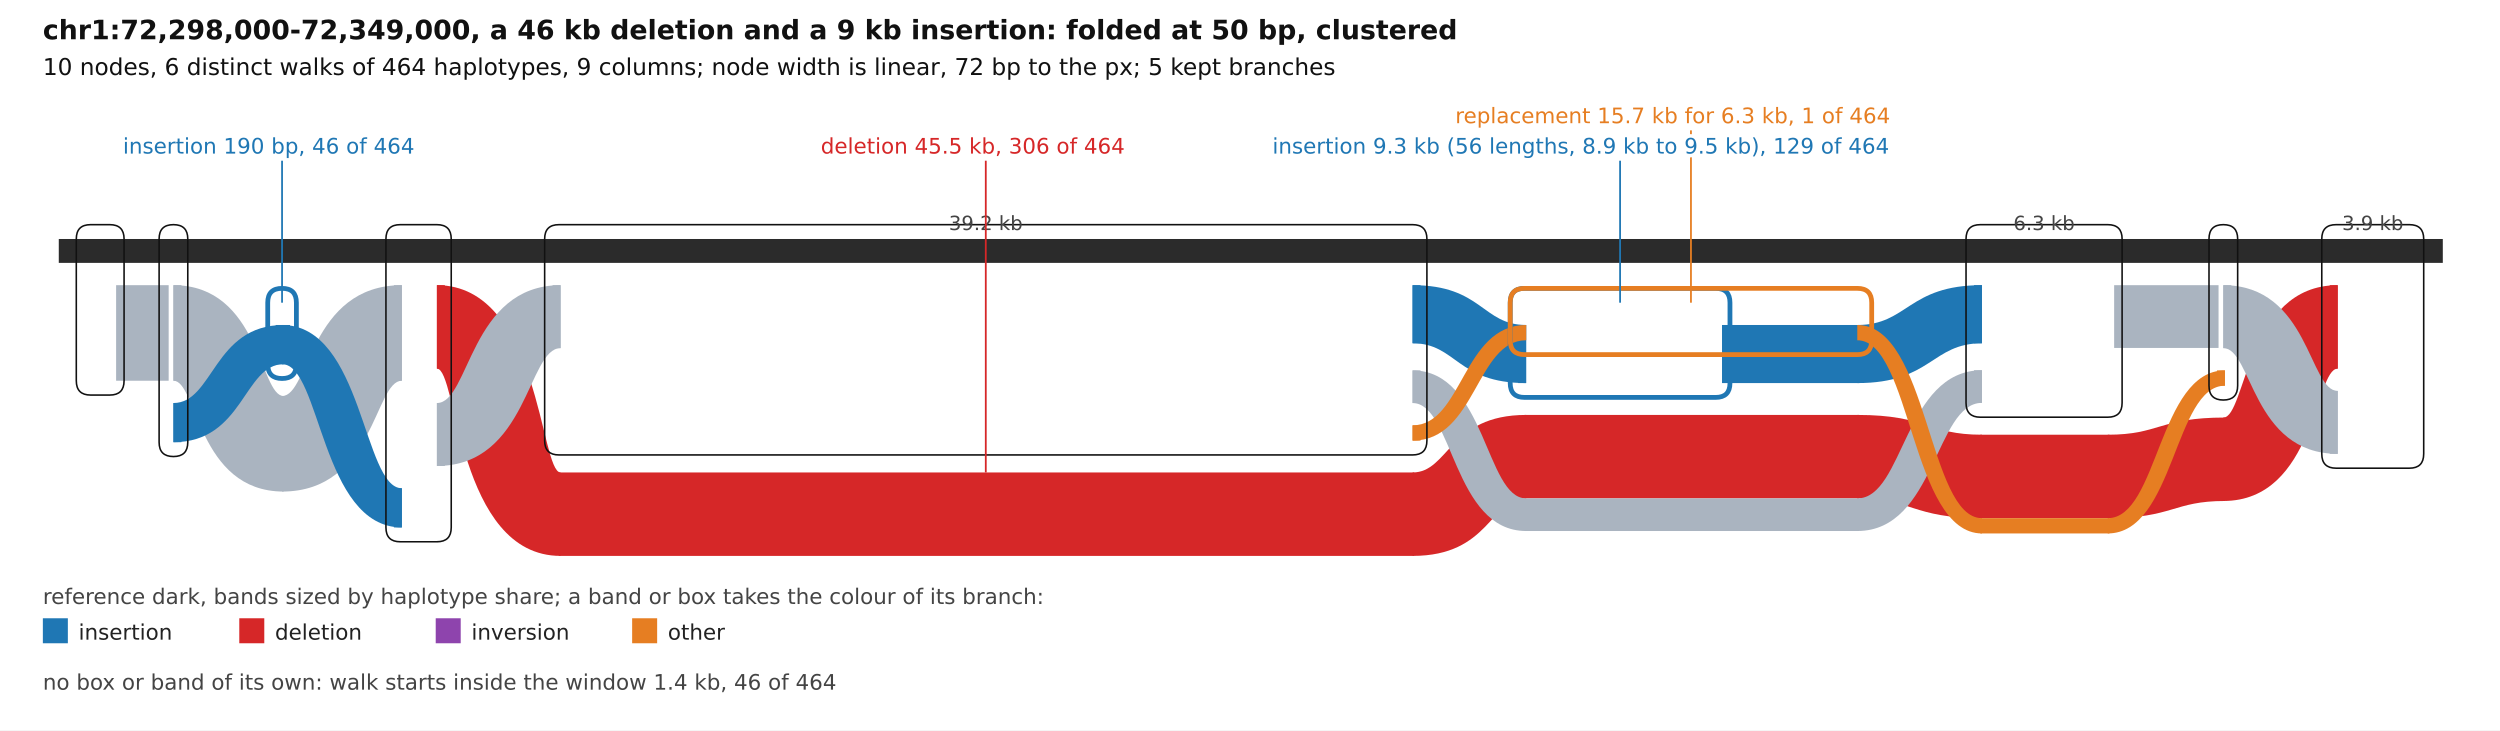
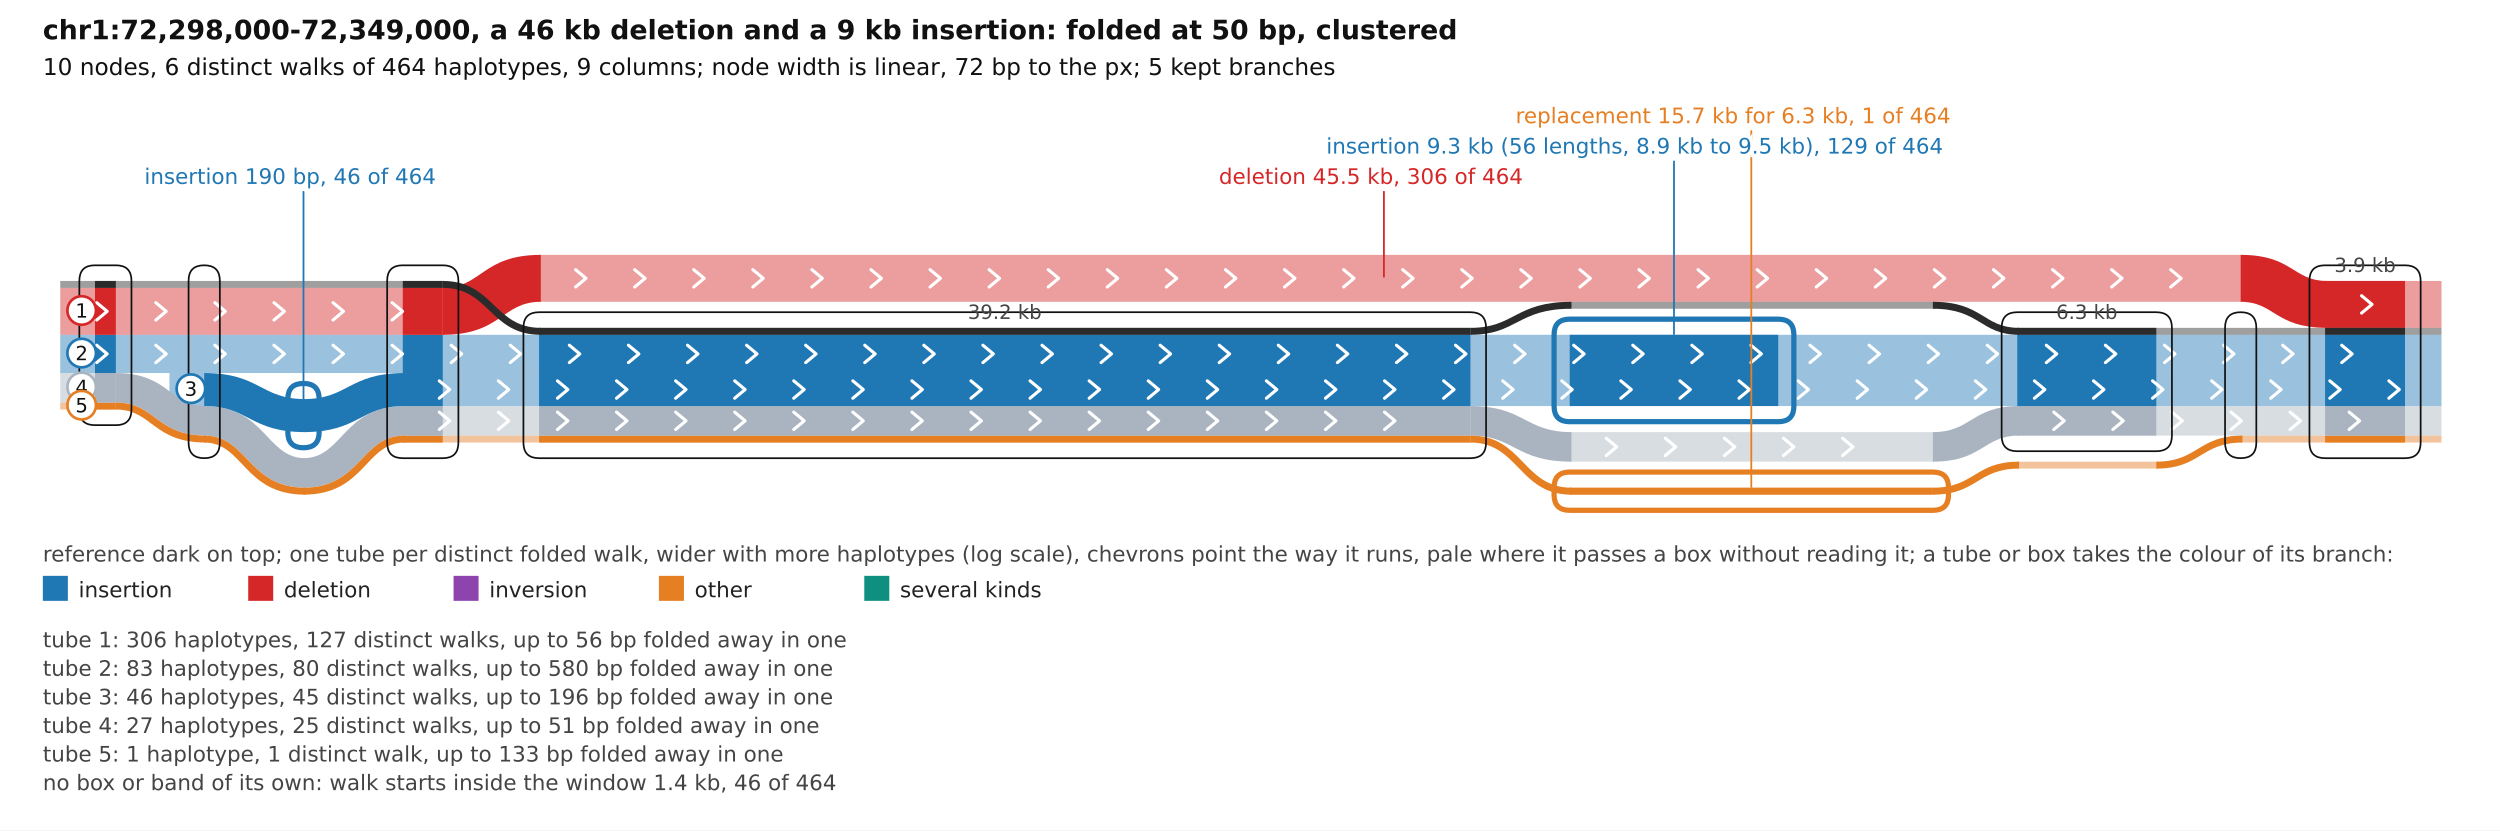
- <svg xmlns="http://www.w3.org/2000/svg" width="1400" height="409" viewBox="0 0 1400 409" font-family="DejaVu Sans, Helvetica, Arial, sans-serif">
+ <svg xmlns="http://www.w3.org/2000/svg" width="1400" height="465" viewBox="0 0 1400 465" font-family="DejaVu Sans, Helvetica, Arial, sans-serif">
  <rect width="100%" height="100%" fill="#fff" />
  <text x="24" y="22" font-size="15" font-weight="600" fill="#111">chr1:72,298,000-72,349,000, a 46 kb deletion and a 9 kb insertion: folded at 50 bp, clustered</text>
  <text x="24" y="42" font-size="13" font-weight="400" fill="#111">10 nodes, 6 distinct walks of 464 haplotypes, 9 columns; node width is linear, 72 bp to the px; 5 kept branches</text>
-   <g transform="translate(32.91811 116) scale(0.8918106)">
-     <rect x="36" y="49" width="33" height="60" fill="#aab4c0" />
-     <rect x="237.434" y="123" width="5" height="39.521" fill="#aab4c0" />
-     <rect x="310.094" y="49" width="5" height="39.521" fill="#aab4c0" />
-     <rect x="72" y="49" width="5" height="60" fill="#aab4c0" />
-     <rect x="210.434" y="49" width="5" height="60" fill="#aab4c0" />
-     <rect x="237.434" y="49" width="5" height="52.401" fill="#d62728" />
-     <rect x="314.094" y="166.602" width="537" height="52.401" fill="#d62728" />
-     <rect x="920.399" y="130.478" width="210" height="52.401" fill="#d62728" />
-     <rect x="1206.633" y="142.903" width="81" height="52.401" fill="#d62728" />
-     <rect x="1426.017" y="49" width="5" height="52.401" fill="#d62728" />
-     <rect x="850.094" y="102.521" width="5" height="20.486" fill="#aab4c0" />
-     <rect x="920.399" y="182.88" width="210" height="20.486" fill="#aab4c0" />
-     <rect x="1202.633" y="102.417" width="5" height="20.486" fill="#aab4c0" />
-     <rect x="850.094" y="49" width="5" height="36.478" fill="#1f77b4" />
-     <rect x="916.399" y="74" width="5" height="36.478" fill="#1f77b4" />
-     <rect x="1044.399" y="74" width="86" height="36.478" fill="#1f77b4" />
-     <rect x="1202.633" y="49" width="5" height="36.478" fill="#1f77b4" />
-     <rect x="1290.633" y="49" width="65.564" height="39.417" fill="#aab4c0" />
-     <rect x="1359.197" y="49" width="5" height="39.521" fill="#aab4c0" />
-     <rect x="1426.017" y="115.401" width="5" height="39.521" fill="#aab4c0" />
-     <rect x="72" y="123" width="5" height="24.603" fill="#1f77b4" />
-     <rect x="136.204" y="74" width="5" height="24.603" fill="#1f77b4" />
-     <rect x="140.204" y="74" width="5" height="24.603" fill="#1f77b4" />
-     <rect x="210.434" y="176.521" width="5" height="24.603" fill="#1f77b4" />
-     <rect x="850.094" y="137.007" width="5" height="9.595" fill="#e67e22" />
-     <rect x="916.399" y="74" width="5" height="9.595" fill="#e67e22" />
-     <rect x="1129.399" y="74" width="5" height="9.595" fill="#e67e22" />
-     <rect x="1206.633" y="195.304" width="81" height="9.595" fill="#e67e22" />
-     <rect x="1355.197" y="102.521" width="5" height="9.595" fill="#e67e22" />
-     <rect x="0" y="20" width="1497.017" height="15" fill="#2b2b2b" />
-     <path d="M 850.094 166.602 C 872.857 166.602 872.857 130.478 921.399 130.478 V 182.88 C 898.637 182.88 898.637 219.003 850.094 219.003 Z" fill="#d62728" />
-     <path d="M 1129.399 130.478 C 1173.425 130.478 1173.425 142.903 1207.633 142.903 V 195.304 C 1163.608 195.304 1163.608 182.88 1129.399 182.88 Z" fill="#d62728" />
-     <path d="M 1286.633 142.903 C 1319.146 142.903 1319.146 132.116 1360.197 132.116 V 184.517 C 1327.684 184.517 1327.684 195.304 1286.633 195.304 Z" fill="#d62728" />
-     <path d="M 140.204 118.603 C 157.383 118.603 157.383 49 215.434 49 V 109 C 198.255 109 198.255 178.603 140.204 178.603 Z" fill="#aab4c0" />
-     <path d="M 1129.399 182.88 C 1158.724 182.88 1158.724 102.417 1207.633 102.417 V 122.903 C 1178.308 122.903 1178.308 203.366 1129.399 203.366 Z" fill="#aab4c0" />
-     <path d="M 1286.633 195.304 C 1318.402 195.304 1318.402 102.521 1360.197 102.521 V 112.116 C 1328.427 112.116 1328.427 204.9 1286.633 204.9 Z" fill="#e67e22" />
-     <path d="M 1359.197 132.116 C 1373.37 132.116 1373.37 49 1431.017 49 V 101.401 C 1416.844 101.401 1416.844 184.517 1359.197 184.517 Z" fill="#d62728" />
-     <path d="M 72 49 C 126.232 49 126.232 118.603 141.204 118.603 V 178.603 C 86.972 178.603 86.972 109 72 109 Z" fill="#aab4c0" />
-     <path d="M 72 123 C 97.124 123 97.124 74 141.204 74 V 98.603 C 116.08 98.603 116.08 147.603 72 147.603 Z" fill="#1f77b4" />
-     <path d="M 237.434 49 C 302.186 49 302.186 166.602 315.094 166.602 V 219.003 C 250.342 219.003 250.342 101.401 237.434 101.401 Z" fill="#d62728" />
-     <path d="M 237.434 123 C 258.089 123 258.089 49 315.094 49 V 88.521 C 294.439 88.521 294.439 162.521 237.434 162.521 Z" fill="#aab4c0" />
-     <path d="M 850.094 102.521 C 895.963 102.521 895.963 182.88 921.399 182.88 V 203.366 C 875.531 203.366 875.531 123.007 850.094 123.007 Z" fill="#aab4c0" />
-     <path d="M 850.094 49 C 893.793 49 893.793 74 921.399 74 V 110.478 C 877.701 110.478 877.701 85.478 850.094 85.478 Z" fill="#1f77b4" />
-     <path d="M 850.094 137.007 C 881.511 137.007 881.511 74 921.399 74 V 83.595 C 889.983 83.595 889.983 146.602 850.094 146.602 Z" fill="#e67e22" />
-     <path d="M 1359.197 49 C 1412.993 49 1412.993 115.401 1431.017 115.401 V 154.922 C 1377.221 154.922 1377.221 88.521 1359.197 88.521 Z" fill="#aab4c0" />
-     <path d="M 1129.399 74 C 1161.114 74 1161.114 49 1207.633 49 V 85.478 C 1175.919 85.478 1175.919 110.478 1129.399 110.478 Z" fill="#1f77b4" />
-     <path d="M 140.204 74 C 191.042 74 191.042 176.521 215.434 176.521 V 201.124 C 164.595 201.124 164.595 98.603 140.204 98.603 Z" fill="#1f77b4" />
-     <path d="M 1129.399 74 C 1173.892 74 1173.892 195.304 1207.633 195.304 V 204.9 C 1163.14 204.9 1163.14 83.595 1129.399 83.595 Z" fill="#e67e22" />
-     <path d="M 11 20 Q 11 11 20 11 L 32 11 Q 41 11 41 20 L 41 109 Q 41 118 32 118 L 20 118 Q 11 118 11 109 L 11 20" fill="none" stroke="#111" stroke-width="1" />
-     <path d="M 63 20 Q 63 11 72 11 Q 81 11 81 20 L 81 147.603 Q 81 156.603 72 156.603 Q 63 156.603 63 147.603 L 63 20" fill="none" stroke="#111" stroke-width="1" />
-     <path d="M 205.434 20 Q 205.434 11 214.434 11 L 237.434 11 Q 246.434 11 246.434 20 L 246.434 201.124 Q 246.434 210.124 237.434 210.124 L 214.434 210.124 Q 205.434 210.124 205.434 201.124 L 205.434 20" fill="none" stroke="#111" stroke-width="1" />
-     <path d="M 305.094 20 Q 305.094 11 314.094 11 L 850.094 11 Q 859.094 11 859.094 20 L 859.094 146.602 Q 859.094 155.602 850.094 155.602 L 314.094 155.602 Q 305.094 155.602 305.094 146.602 L 305.094 20" fill="none" stroke="#111" stroke-width="1" />
-     <path d="M 1197.633 20 Q 1197.633 11 1206.633 11 L 1286.633 11 Q 1295.633 11 1295.633 20 L 1295.633 122.903 Q 1295.633 131.903 1286.633 131.903 L 1206.633 131.903 Q 1197.633 131.903 1197.633 122.903 L 1197.633 20" fill="none" stroke="#111" stroke-width="1" />
-     <path d="M 1350.197 20 Q 1350.197 11 1359.197 11 Q 1368.197 11 1368.197 20 L 1368.197 112.116 Q 1368.197 121.116 1359.197 121.116 Q 1350.197 121.116 1350.197 112.116 L 1350.197 20" fill="none" stroke="#111" stroke-width="1" />
-     <path d="M 1421.017 20 Q 1421.017 11 1430.017 11 L 1476.017 11 Q 1485.017 11 1485.017 20 L 1485.017 154.922 Q 1485.017 163.922 1476.017 163.922 L 1430.017 163.922 Q 1421.017 163.922 1421.017 154.922 L 1421.017 20" fill="none" stroke="#111" stroke-width="1" />
-     <path d="M 911.399 60 Q 911.399 51 920.399 51 L 1040.399 51 Q 1049.399 51 1049.399 60 L 1049.399 110.478 Q 1049.399 119.478 1040.399 119.478 L 920.399 119.478 Q 911.399 119.478 911.399 110.478 L 911.399 60" fill="none" stroke="#1f77b4" stroke-width="3" />
-     <path d="M 131.204 60 Q 131.204 51 140.204 51 Q 149.204 51 149.204 60 L 149.204 98.603 Q 149.204 107.603 140.204 107.603 Q 131.204 107.603 131.204 98.603 L 131.204 60" fill="none" stroke="#1f77b4" stroke-width="3" />
-     <path d="M 911.399 60 Q 911.399 51 920.399 51 L 1129.399 51 Q 1138.399 51 1138.399 60 L 1138.399 83.595 Q 1138.399 92.595 1129.399 92.595 L 920.399 92.595 Q 911.399 92.595 911.399 83.595 L 911.399 60" fill="none" stroke="#e67e22" stroke-width="3" />
+   <g transform="translate(33.73062 137.8653) scale(0.9730619)">
+     <rect x="0" y="90" width="33" height="4" fill="#e67e22" fill-opacity="0.45" />
+     <rect x="20" y="90" width="12" height="4" fill="#e67e22" />
+     <rect x="197.143" y="109" width="615.429" height="4" fill="#e67e22" fill-opacity="0.45" />
+     <rect x="197.143" y="109" width="23" height="4" fill="#e67e22" />
+     <rect x="275.571" y="109" width="536" height="4" fill="#e67e22" />
+     <rect x="868.714" y="139" width="210" height="4" fill="#e67e22" fill-opacity="0.45" />
+     <rect x="868.714" y="139" width="209" height="4" fill="#e67e22" />
+     <rect x="1126.286" y="124" width="81" height="4" fill="#e67e22" fill-opacity="0.45" />
+     <rect x="1254.857" y="109" width="115.571" height="4" fill="#e67e22" fill-opacity="0.45" />
+     <rect x="1303.429" y="109" width="46" height="4" fill="#e67e22" />
+     <rect x="0" y="73" width="33" height="17" fill="#aab4c0" fill-opacity="0.45" />
+     <rect x="20" y="73" width="12" height="17" fill="#aab4c0" />
+     <rect x="197.143" y="92" width="615.429" height="17" fill="#aab4c0" fill-opacity="0.45" />
+     <rect x="197.143" y="92" width="23" height="17" fill="#aab4c0" />
+     <rect x="275.571" y="92" width="536" height="17" fill="#aab4c0" />
+     <rect x="868.714" y="107" width="210" height="17" fill="#aab4c0" fill-opacity="0.45" />
+     <rect x="1126.286" y="92" width="244.143" height="17" fill="#aab4c0" fill-opacity="0.45" />
+     <rect x="1126.286" y="92" width="80" height="17" fill="#aab4c0" />
+     <rect x="1303.429" y="92" width="46" height="17" fill="#aab4c0" />
+     <rect x="62.857" y="73" width="21" height="19" fill="#1f77b4" fill-opacity="0.45" />
+     <rect x="197.143" y="73" width="1173.286" height="19" fill="#1f77b4" fill-opacity="0.45" />
+     <rect x="197.143" y="73" width="23" height="19" fill="#1f77b4" />
+     <rect x="275.571" y="73" width="536" height="19" fill="#1f77b4" />
+     <rect x="868.714" y="73" width="120" height="19" fill="#1f77b4" />
+     <rect x="1126.286" y="73" width="80" height="19" fill="#1f77b4" />
+     <rect x="1303.429" y="73" width="46" height="19" fill="#1f77b4" />
+     <rect x="0" y="51" width="1370.429" height="22" fill="#1f77b4" fill-opacity="0.45" />
+     <rect x="20" y="51" width="12" height="22" fill="#1f77b4" />
+     <rect x="197.143" y="51" width="23" height="22" fill="#1f77b4" />
+     <rect x="275.571" y="51" width="536" height="22" fill="#1f77b4" />
+     <rect x="868.714" y="51" width="120" height="22" fill="#1f77b4" />
+     <rect x="1126.286" y="51" width="80" height="22" fill="#1f77b4" />
+     <rect x="1303.429" y="51" width="46" height="22" fill="#1f77b4" />
+     <rect x="0" y="24" width="221.143" height="27" fill="#d62728" fill-opacity="0.45" />
+     <rect x="20" y="24" width="12" height="27" fill="#d62728" />
+     <rect x="197.143" y="24" width="23" height="27" fill="#d62728" />
+     <rect x="275.571" y="5" width="980.286" height="27" fill="#d62728" fill-opacity="0.45" />
+     <rect x="1303.429" y="20" width="67" height="27" fill="#d62728" fill-opacity="0.45" />
+     <rect x="1303.429" y="20" width="46" height="27" fill="#d62728" />
+     <rect x="0" y="20" width="221.143" height="4" fill="#2b2b2b" fill-opacity="0.45" />
+     <rect x="20" y="20" width="12" height="4" fill="#2b2b2b" />
+     <rect x="197.143" y="20" width="23" height="4" fill="#2b2b2b" />
+     <rect x="275.571" y="47" width="537" height="4" fill="#2b2b2b" fill-opacity="0.45" />
+     <rect x="275.571" y="47" width="536" height="4" fill="#2b2b2b" />
+     <rect x="868.714" y="32" width="210" height="4" fill="#2b2b2b" fill-opacity="0.45" />
+     <rect x="1126.286" y="47" width="244.143" height="4" fill="#2b2b2b" fill-opacity="0.45" />
+     <rect x="1126.286" y="47" width="80" height="4" fill="#2b2b2b" />
+     <rect x="1303.429" y="47" width="46" height="4" fill="#2b2b2b" />
+     <path d="M 140 122 C 162.652 122 162.652 92 198.143 92 V 109 C 173.045 109 173.045 139 140 139 Z" fill="#aab4c0" />
+     <path d="M 140 139 C 173.045 139 173.045 109 198.143 109 V 113 C 175.491 113 175.491 143 140 143 Z" fill="#e67e22" />
+     <path d="M 1077.714 32 C 1106.555 32 1106.555 47 1127.286 47 V 51 C 1105.01 51 1105.01 36 1077.714 36 Z" fill="#2b2b2b" />
+     <path d="M 1077.714 107 C 1099.99 107 1099.99 92 1127.286 92 V 109 C 1106.555 109 1106.555 124 1077.714 124 Z" fill="#aab4c0" />
+     <path d="M 1206.286 124 C 1230.299 124 1230.299 109 1255.857 109 V 113 C 1231.844 113 1231.844 128 1206.286 128 Z" fill="#e67e22" />
+     <path d="M 1254.857 5 C 1284.856 5 1284.856 20 1304.429 20 V 47 C 1274.43 47 1274.43 32 1254.857 32 Z" fill="#d62728" />
+     <path d="M 32 73 C 62.745 73 62.745 92 83.857 92 V 109 C 54.947 109 54.947 90 32 90 Z" fill="#aab4c0" />
+     <path d="M 32 90 C 54.947 90 54.947 109 83.857 109 V 113 C 53.112 113 53.112 94 32 94 Z" fill="#e67e22" />
+     <path d="M 82.857 92 C 118.348 92 118.348 122 141 122 V 139 C 107.955 139 107.955 109 82.857 109 Z" fill="#aab4c0" />
+     <path d="M 82.857 109 C 107.955 109 107.955 139 141 139 V 143 C 105.509 143 105.509 113 82.857 113 Z" fill="#e67e22" />
+     <path d="M 82.857 73 C 115.093 73 115.093 88 141 88 V 107 C 108.764 107 108.764 92 82.857 92 Z" fill="#1f77b4" />
+     <path d="M 220.143 24 C 242.613 24 242.613 5 276.571 5 V 32 C 254.101 32 254.101 51 220.143 51 Z" fill="#d62728" />
+     <path d="M 220.143 20 C 249.508 20 249.508 47 276.571 47 V 51 C 247.206 51 247.206 24 220.143 24 Z" fill="#2b2b2b" />
+     <path d="M 811.571 47 C 837.146 47 837.146 32 869.714 32 V 36 C 838.478 36 838.478 51 811.571 51 Z" fill="#2b2b2b" />
+     <path d="M 811.571 92 C 842.808 92 842.808 107 869.714 107 V 124 C 837.146 124 837.146 109 811.571 109 Z" fill="#aab4c0" />
+     <path d="M 811.571 109 C 841.866 109 841.866 139 869.714 139 V 143 C 839.42 143 839.42 113 811.571 113 Z" fill="#e67e22" />
+     <path d="M 140 88 C 165.907 88 165.907 73 198.143 73 V 92 C 172.236 92 172.236 107 140 107 Z" fill="#1f77b4" />
+     <path d="M 1077.714 139 C 1101.728 139 1101.728 124 1127.286 124 V 128 C 1103.272 128 1103.272 143 1077.714 143 Z" fill="#e67e22" />
+     <path d="M218.143 95.5L224.143 100.5L218.143 105.5" fill="none" stroke="#fff" stroke-width="1.8" stroke-linecap="round" stroke-linejoin="round" />
+     <path d="M252.143 95.5L258.143 100.5L252.143 105.5" fill="none" stroke="#fff" stroke-width="1.8" stroke-linecap="round" stroke-linejoin="round" />
+     <path d="M286.143 95.5L292.143 100.5L286.143 105.5" fill="none" stroke="#fff" stroke-width="1.8" stroke-linecap="round" stroke-linejoin="round" />
+     <path d="M320.143 95.5L326.143 100.5L320.143 105.5" fill="none" stroke="#fff" stroke-width="1.8" stroke-linecap="round" stroke-linejoin="round" />
+     <path d="M354.143 95.5L360.143 100.5L354.143 105.5" fill="none" stroke="#fff" stroke-width="1.8" stroke-linecap="round" stroke-linejoin="round" />
+     <path d="M388.143 95.5L394.143 100.5L388.143 105.5" fill="none" stroke="#fff" stroke-width="1.8" stroke-linecap="round" stroke-linejoin="round" />
+     <path d="M422.143 95.5L428.143 100.5L422.143 105.5" fill="none" stroke="#fff" stroke-width="1.8" stroke-linecap="round" stroke-linejoin="round" />
+     <path d="M456.143 95.5L462.143 100.5L456.143 105.5" fill="none" stroke="#fff" stroke-width="1.8" stroke-linecap="round" stroke-linejoin="round" />
+     <path d="M490.143 95.5L496.143 100.5L490.143 105.5" fill="none" stroke="#fff" stroke-width="1.8" stroke-linecap="round" stroke-linejoin="round" />
+     <path d="M524.143 95.5L530.143 100.5L524.143 105.5" fill="none" stroke="#fff" stroke-width="1.8" stroke-linecap="round" stroke-linejoin="round" />
+     <path d="M558.143 95.5L564.143 100.5L558.143 105.5" fill="none" stroke="#fff" stroke-width="1.8" stroke-linecap="round" stroke-linejoin="round" />
+     <path d="M592.143 95.5L598.143 100.5L592.143 105.5" fill="none" stroke="#fff" stroke-width="1.8" stroke-linecap="round" stroke-linejoin="round" />
+     <path d="M626.143 95.5L632.143 100.5L626.143 105.5" fill="none" stroke="#fff" stroke-width="1.8" stroke-linecap="round" stroke-linejoin="round" />
+     <path d="M660.143 95.5L666.143 100.5L660.143 105.5" fill="none" stroke="#fff" stroke-width="1.8" stroke-linecap="round" stroke-linejoin="round" />
+     <path d="M694.143 95.5L700.143 100.5L694.143 105.5" fill="none" stroke="#fff" stroke-width="1.8" stroke-linecap="round" stroke-linejoin="round" />
+     <path d="M728.143 95.5L734.143 100.5L728.143 105.5" fill="none" stroke="#fff" stroke-width="1.8" stroke-linecap="round" stroke-linejoin="round" />
+     <path d="M762.143 95.5L768.143 100.5L762.143 105.5" fill="none" stroke="#fff" stroke-width="1.8" stroke-linecap="round" stroke-linejoin="round" />
+     <path d="M889.714 110.5L895.714 115.5L889.714 120.5" fill="none" stroke="#fff" stroke-width="1.8" stroke-linecap="round" stroke-linejoin="round" />
+     <path d="M923.714 110.5L929.714 115.5L923.714 120.5" fill="none" stroke="#fff" stroke-width="1.8" stroke-linecap="round" stroke-linejoin="round" />
+     <path d="M957.714 110.5L963.714 115.5L957.714 120.5" fill="none" stroke="#fff" stroke-width="1.8" stroke-linecap="round" stroke-linejoin="round" />
+     <path d="M991.714 110.5L997.714 115.5L991.714 120.5" fill="none" stroke="#fff" stroke-width="1.8" stroke-linecap="round" stroke-linejoin="round" />
+     <path d="M1025.714 110.5L1031.714 115.5L1025.714 120.5" fill="none" stroke="#fff" stroke-width="1.8" stroke-linecap="round" stroke-linejoin="round" />
+     <path d="M1147.286 95.5L1153.286 100.5L1147.286 105.5" fill="none" stroke="#fff" stroke-width="1.8" stroke-linecap="round" stroke-linejoin="round" />
+     <path d="M1181.286 95.5L1187.286 100.5L1181.286 105.5" fill="none" stroke="#fff" stroke-width="1.8" stroke-linecap="round" stroke-linejoin="round" />
+     <path d="M1215.286 95.5L1221.286 100.5L1215.286 105.5" fill="none" stroke="#fff" stroke-width="1.8" stroke-linecap="round" stroke-linejoin="round" />
+     <path d="M1249.286 95.5L1255.286 100.5L1249.286 105.5" fill="none" stroke="#fff" stroke-width="1.8" stroke-linecap="round" stroke-linejoin="round" />
+     <path d="M1283.286 95.5L1289.286 100.5L1283.286 105.5" fill="none" stroke="#fff" stroke-width="1.8" stroke-linecap="round" stroke-linejoin="round" />
+     <path d="M1317.286 95.5L1323.286 100.5L1317.286 105.5" fill="none" stroke="#fff" stroke-width="1.8" stroke-linecap="round" stroke-linejoin="round" />
+     <path d="M218.143 77.5L224.143 82.5L218.143 87.5" fill="none" stroke="#fff" stroke-width="1.8" stroke-linecap="round" stroke-linejoin="round" />
+     <path d="M252.143 77.5L258.143 82.5L252.143 87.5" fill="none" stroke="#fff" stroke-width="1.8" stroke-linecap="round" stroke-linejoin="round" />
+     <path d="M286.143 77.5L292.143 82.5L286.143 87.5" fill="none" stroke="#fff" stroke-width="1.8" stroke-linecap="round" stroke-linejoin="round" />
+     <path d="M320.143 77.5L326.143 82.5L320.143 87.5" fill="none" stroke="#fff" stroke-width="1.8" stroke-linecap="round" stroke-linejoin="round" />
+     <path d="M354.143 77.5L360.143 82.5L354.143 87.5" fill="none" stroke="#fff" stroke-width="1.8" stroke-linecap="round" stroke-linejoin="round" />
+     <path d="M388.143 77.5L394.143 82.5L388.143 87.5" fill="none" stroke="#fff" stroke-width="1.8" stroke-linecap="round" stroke-linejoin="round" />
+     <path d="M422.143 77.5L428.143 82.5L422.143 87.5" fill="none" stroke="#fff" stroke-width="1.8" stroke-linecap="round" stroke-linejoin="round" />
+     <path d="M456.143 77.5L462.143 82.5L456.143 87.5" fill="none" stroke="#fff" stroke-width="1.8" stroke-linecap="round" stroke-linejoin="round" />
+     <path d="M490.143 77.5L496.143 82.5L490.143 87.5" fill="none" stroke="#fff" stroke-width="1.8" stroke-linecap="round" stroke-linejoin="round" />
+     <path d="M524.143 77.5L530.143 82.5L524.143 87.5" fill="none" stroke="#fff" stroke-width="1.8" stroke-linecap="round" stroke-linejoin="round" />
+     <path d="M558.143 77.5L564.143 82.5L558.143 87.5" fill="none" stroke="#fff" stroke-width="1.8" stroke-linecap="round" stroke-linejoin="round" />
+     <path d="M592.143 77.5L598.143 82.5L592.143 87.5" fill="none" stroke="#fff" stroke-width="1.8" stroke-linecap="round" stroke-linejoin="round" />
+     <path d="M626.143 77.5L632.143 82.5L626.143 87.5" fill="none" stroke="#fff" stroke-width="1.8" stroke-linecap="round" stroke-linejoin="round" />
+     <path d="M660.143 77.5L666.143 82.5L660.143 87.5" fill="none" stroke="#fff" stroke-width="1.8" stroke-linecap="round" stroke-linejoin="round" />
+     <path d="M694.143 77.5L700.143 82.5L694.143 87.5" fill="none" stroke="#fff" stroke-width="1.8" stroke-linecap="round" stroke-linejoin="round" />
+     <path d="M728.143 77.5L734.143 82.5L728.143 87.5" fill="none" stroke="#fff" stroke-width="1.8" stroke-linecap="round" stroke-linejoin="round" />
+     <path d="M762.143 77.5L768.143 82.5L762.143 87.5" fill="none" stroke="#fff" stroke-width="1.8" stroke-linecap="round" stroke-linejoin="round" />
+     <path d="M796.143 77.5L802.143 82.5L796.143 87.5" fill="none" stroke="#fff" stroke-width="1.8" stroke-linecap="round" stroke-linejoin="round" />
+     <path d="M830.143 77.5L836.143 82.5L830.143 87.5" fill="none" stroke="#fff" stroke-width="1.8" stroke-linecap="round" stroke-linejoin="round" />
+     <path d="M864.143 77.5L870.143 82.5L864.143 87.5" fill="none" stroke="#fff" stroke-width="1.8" stroke-linecap="round" stroke-linejoin="round" />
+     <path d="M898.143 77.5L904.143 82.5L898.143 87.5" fill="none" stroke="#fff" stroke-width="1.8" stroke-linecap="round" stroke-linejoin="round" />
+     <path d="M932.143 77.5L938.143 82.5L932.143 87.5" fill="none" stroke="#fff" stroke-width="1.8" stroke-linecap="round" stroke-linejoin="round" />
+     <path d="M966.143 77.5L972.143 82.5L966.143 87.5" fill="none" stroke="#fff" stroke-width="1.8" stroke-linecap="round" stroke-linejoin="round" />
+     <path d="M1000.143 77.5L1006.143 82.5L1000.143 87.5" fill="none" stroke="#fff" stroke-width="1.8" stroke-linecap="round" stroke-linejoin="round" />
+     <path d="M1034.143 77.5L1040.143 82.5L1034.143 87.5" fill="none" stroke="#fff" stroke-width="1.8" stroke-linecap="round" stroke-linejoin="round" />
+     <path d="M1068.143 77.5L1074.143 82.5L1068.143 87.5" fill="none" stroke="#fff" stroke-width="1.8" stroke-linecap="round" stroke-linejoin="round" />
+     <path d="M1102.143 77.5L1108.143 82.5L1102.143 87.5" fill="none" stroke="#fff" stroke-width="1.8" stroke-linecap="round" stroke-linejoin="round" />
+     <path d="M1136.143 77.5L1142.143 82.5L1136.143 87.5" fill="none" stroke="#fff" stroke-width="1.8" stroke-linecap="round" stroke-linejoin="round" />
+     <path d="M1170.143 77.5L1176.143 82.5L1170.143 87.5" fill="none" stroke="#fff" stroke-width="1.8" stroke-linecap="round" stroke-linejoin="round" />
+     <path d="M1204.143 77.5L1210.143 82.5L1204.143 87.5" fill="none" stroke="#fff" stroke-width="1.8" stroke-linecap="round" stroke-linejoin="round" />
+     <path d="M1238.143 77.5L1244.143 82.5L1238.143 87.5" fill="none" stroke="#fff" stroke-width="1.8" stroke-linecap="round" stroke-linejoin="round" />
+     <path d="M1272.143 77.5L1278.143 82.5L1272.143 87.5" fill="none" stroke="#fff" stroke-width="1.8" stroke-linecap="round" stroke-linejoin="round" />
+     <path d="M1306.143 77.5L1312.143 82.5L1306.143 87.5" fill="none" stroke="#fff" stroke-width="1.8" stroke-linecap="round" stroke-linejoin="round" />
+     <path d="M1340.143 77.5L1346.143 82.5L1340.143 87.5" fill="none" stroke="#fff" stroke-width="1.8" stroke-linecap="round" stroke-linejoin="round" />
+     <path d="M21 57L27 62L21 67" fill="none" stroke="#fff" stroke-width="1.8" stroke-linecap="round" stroke-linejoin="round" />
+     <path d="M55 57L61 62L55 67" fill="none" stroke="#fff" stroke-width="1.8" stroke-linecap="round" stroke-linejoin="round" />
+     <path d="M89 57L95 62L89 67" fill="none" stroke="#fff" stroke-width="1.8" stroke-linecap="round" stroke-linejoin="round" />
+     <path d="M123 57L129 62L123 67" fill="none" stroke="#fff" stroke-width="1.8" stroke-linecap="round" stroke-linejoin="round" />
+     <path d="M157 57L163 62L157 67" fill="none" stroke="#fff" stroke-width="1.8" stroke-linecap="round" stroke-linejoin="round" />
+     <path d="M191 57L197 62L191 67" fill="none" stroke="#fff" stroke-width="1.8" stroke-linecap="round" stroke-linejoin="round" />
+     <path d="M225 57L231 62L225 67" fill="none" stroke="#fff" stroke-width="1.8" stroke-linecap="round" stroke-linejoin="round" />
+     <path d="M259 57L265 62L259 67" fill="none" stroke="#fff" stroke-width="1.8" stroke-linecap="round" stroke-linejoin="round" />
+     <path d="M293 57L299 62L293 67" fill="none" stroke="#fff" stroke-width="1.8" stroke-linecap="round" stroke-linejoin="round" />
+     <path d="M327 57L333 62L327 67" fill="none" stroke="#fff" stroke-width="1.8" stroke-linecap="round" stroke-linejoin="round" />
+     <path d="M361 57L367 62L361 67" fill="none" stroke="#fff" stroke-width="1.8" stroke-linecap="round" stroke-linejoin="round" />
+     <path d="M395 57L401 62L395 67" fill="none" stroke="#fff" stroke-width="1.8" stroke-linecap="round" stroke-linejoin="round" />
+     <path d="M429 57L435 62L429 67" fill="none" stroke="#fff" stroke-width="1.8" stroke-linecap="round" stroke-linejoin="round" />
+     <path d="M463 57L469 62L463 67" fill="none" stroke="#fff" stroke-width="1.8" stroke-linecap="round" stroke-linejoin="round" />
+     <path d="M497 57L503 62L497 67" fill="none" stroke="#fff" stroke-width="1.8" stroke-linecap="round" stroke-linejoin="round" />
+     <path d="M531 57L537 62L531 67" fill="none" stroke="#fff" stroke-width="1.8" stroke-linecap="round" stroke-linejoin="round" />
+     <path d="M565 57L571 62L565 67" fill="none" stroke="#fff" stroke-width="1.8" stroke-linecap="round" stroke-linejoin="round" />
+     <path d="M599 57L605 62L599 67" fill="none" stroke="#fff" stroke-width="1.8" stroke-linecap="round" stroke-linejoin="round" />
+     <path d="M633 57L639 62L633 67" fill="none" stroke="#fff" stroke-width="1.8" stroke-linecap="round" stroke-linejoin="round" />
+     <path d="M667 57L673 62L667 67" fill="none" stroke="#fff" stroke-width="1.8" stroke-linecap="round" stroke-linejoin="round" />
+     <path d="M701 57L707 62L701 67" fill="none" stroke="#fff" stroke-width="1.8" stroke-linecap="round" stroke-linejoin="round" />
+     <path d="M735 57L741 62L735 67" fill="none" stroke="#fff" stroke-width="1.8" stroke-linecap="round" stroke-linejoin="round" />
+     <path d="M769 57L775 62L769 67" fill="none" stroke="#fff" stroke-width="1.8" stroke-linecap="round" stroke-linejoin="round" />
+     <path d="M803 57L809 62L803 67" fill="none" stroke="#fff" stroke-width="1.8" stroke-linecap="round" stroke-linejoin="round" />
+     <path d="M837 57L843 62L837 67" fill="none" stroke="#fff" stroke-width="1.8" stroke-linecap="round" stroke-linejoin="round" />
+     <path d="M871 57L877 62L871 67" fill="none" stroke="#fff" stroke-width="1.8" stroke-linecap="round" stroke-linejoin="round" />
+     <path d="M905 57L911 62L905 67" fill="none" stroke="#fff" stroke-width="1.8" stroke-linecap="round" stroke-linejoin="round" />
+     <path d="M939 57L945 62L939 67" fill="none" stroke="#fff" stroke-width="1.8" stroke-linecap="round" stroke-linejoin="round" />
+     <path d="M973 57L979 62L973 67" fill="none" stroke="#fff" stroke-width="1.8" stroke-linecap="round" stroke-linejoin="round" />
+     <path d="M1007 57L1013 62L1007 67" fill="none" stroke="#fff" stroke-width="1.8" stroke-linecap="round" stroke-linejoin="round" />
+     <path d="M1041 57L1047 62L1041 67" fill="none" stroke="#fff" stroke-width="1.8" stroke-linecap="round" stroke-linejoin="round" />
+     <path d="M1075 57L1081 62L1075 67" fill="none" stroke="#fff" stroke-width="1.8" stroke-linecap="round" stroke-linejoin="round" />
+     <path d="M1109 57L1115 62L1109 67" fill="none" stroke="#fff" stroke-width="1.8" stroke-linecap="round" stroke-linejoin="round" />
+     <path d="M1143 57L1149 62L1143 67" fill="none" stroke="#fff" stroke-width="1.8" stroke-linecap="round" stroke-linejoin="round" />
+     <path d="M1177 57L1183 62L1177 67" fill="none" stroke="#fff" stroke-width="1.8" stroke-linecap="round" stroke-linejoin="round" />
+     <path d="M1211 57L1217 62L1211 67" fill="none" stroke="#fff" stroke-width="1.8" stroke-linecap="round" stroke-linejoin="round" />
+     <path d="M1245 57L1251 62L1245 67" fill="none" stroke="#fff" stroke-width="1.8" stroke-linecap="round" stroke-linejoin="round" />
+     <path d="M1279 57L1285 62L1279 67" fill="none" stroke="#fff" stroke-width="1.8" stroke-linecap="round" stroke-linejoin="round" />
+     <path d="M1313 57L1319 62L1313 67" fill="none" stroke="#fff" stroke-width="1.8" stroke-linecap="round" stroke-linejoin="round" />
+     <path d="M21 32.5L27 37.5L21 42.5" fill="none" stroke="#fff" stroke-width="1.8" stroke-linecap="round" stroke-linejoin="round" />
+     <path d="M55 32.5L61 37.5L55 42.5" fill="none" stroke="#fff" stroke-width="1.8" stroke-linecap="round" stroke-linejoin="round" />
+     <path d="M89 32.5L95 37.5L89 42.5" fill="none" stroke="#fff" stroke-width="1.8" stroke-linecap="round" stroke-linejoin="round" />
+     <path d="M123 32.5L129 37.5L123 42.5" fill="none" stroke="#fff" stroke-width="1.8" stroke-linecap="round" stroke-linejoin="round" />
+     <path d="M157 32.5L163 37.5L157 42.5" fill="none" stroke="#fff" stroke-width="1.8" stroke-linecap="round" stroke-linejoin="round" />
+     <path d="M191 32.5L197 37.5L191 42.5" fill="none" stroke="#fff" stroke-width="1.8" stroke-linecap="round" stroke-linejoin="round" />
+     <path d="M296.571 13.5L302.571 18.5L296.571 23.5" fill="none" stroke="#fff" stroke-width="1.8" stroke-linecap="round" stroke-linejoin="round" />
+     <path d="M330.571 13.5L336.571 18.5L330.571 23.5" fill="none" stroke="#fff" stroke-width="1.8" stroke-linecap="round" stroke-linejoin="round" />
+     <path d="M364.571 13.5L370.571 18.5L364.571 23.5" fill="none" stroke="#fff" stroke-width="1.8" stroke-linecap="round" stroke-linejoin="round" />
+     <path d="M398.571 13.5L404.571 18.5L398.571 23.5" fill="none" stroke="#fff" stroke-width="1.8" stroke-linecap="round" stroke-linejoin="round" />
+     <path d="M432.571 13.5L438.571 18.5L432.571 23.5" fill="none" stroke="#fff" stroke-width="1.8" stroke-linecap="round" stroke-linejoin="round" />
+     <path d="M466.571 13.5L472.571 18.5L466.571 23.5" fill="none" stroke="#fff" stroke-width="1.8" stroke-linecap="round" stroke-linejoin="round" />
+     <path d="M500.571 13.5L506.571 18.5L500.571 23.5" fill="none" stroke="#fff" stroke-width="1.8" stroke-linecap="round" stroke-linejoin="round" />
+     <path d="M534.571 13.5L540.571 18.5L534.571 23.5" fill="none" stroke="#fff" stroke-width="1.8" stroke-linecap="round" stroke-linejoin="round" />
+     <path d="M568.571 13.5L574.571 18.5L568.571 23.5" fill="none" stroke="#fff" stroke-width="1.8" stroke-linecap="round" stroke-linejoin="round" />
+     <path d="M602.571 13.5L608.571 18.5L602.571 23.5" fill="none" stroke="#fff" stroke-width="1.8" stroke-linecap="round" stroke-linejoin="round" />
+     <path d="M636.571 13.5L642.571 18.5L636.571 23.5" fill="none" stroke="#fff" stroke-width="1.8" stroke-linecap="round" stroke-linejoin="round" />
+     <path d="M670.571 13.5L676.571 18.5L670.571 23.5" fill="none" stroke="#fff" stroke-width="1.8" stroke-linecap="round" stroke-linejoin="round" />
+     <path d="M704.571 13.5L710.571 18.5L704.571 23.5" fill="none" stroke="#fff" stroke-width="1.8" stroke-linecap="round" stroke-linejoin="round" />
+     <path d="M738.571 13.5L744.571 18.5L738.571 23.5" fill="none" stroke="#fff" stroke-width="1.8" stroke-linecap="round" stroke-linejoin="round" />
+     <path d="M772.571 13.5L778.571 18.5L772.571 23.5" fill="none" stroke="#fff" stroke-width="1.8" stroke-linecap="round" stroke-linejoin="round" />
+     <path d="M806.571 13.5L812.571 18.5L806.571 23.5" fill="none" stroke="#fff" stroke-width="1.8" stroke-linecap="round" stroke-linejoin="round" />
+     <path d="M840.571 13.5L846.571 18.5L840.571 23.5" fill="none" stroke="#fff" stroke-width="1.8" stroke-linecap="round" stroke-linejoin="round" />
+     <path d="M874.571 13.5L880.571 18.5L874.571 23.5" fill="none" stroke="#fff" stroke-width="1.8" stroke-linecap="round" stroke-linejoin="round" />
+     <path d="M908.571 13.5L914.571 18.5L908.571 23.5" fill="none" stroke="#fff" stroke-width="1.8" stroke-linecap="round" stroke-linejoin="round" />
+     <path d="M942.571 13.5L948.571 18.5L942.571 23.5" fill="none" stroke="#fff" stroke-width="1.8" stroke-linecap="round" stroke-linejoin="round" />
+     <path d="M976.571 13.5L982.571 18.5L976.571 23.5" fill="none" stroke="#fff" stroke-width="1.8" stroke-linecap="round" stroke-linejoin="round" />
+     <path d="M1010.571 13.5L1016.571 18.5L1010.571 23.5" fill="none" stroke="#fff" stroke-width="1.8" stroke-linecap="round" stroke-linejoin="round" />
+     <path d="M1044.571 13.5L1050.571 18.5L1044.571 23.5" fill="none" stroke="#fff" stroke-width="1.8" stroke-linecap="round" stroke-linejoin="round" />
+     <path d="M1078.571 13.5L1084.571 18.5L1078.571 23.5" fill="none" stroke="#fff" stroke-width="1.8" stroke-linecap="round" stroke-linejoin="round" />
+     <path d="M1112.571 13.5L1118.571 18.5L1112.571 23.5" fill="none" stroke="#fff" stroke-width="1.8" stroke-linecap="round" stroke-linejoin="round" />
+     <path d="M1146.571 13.5L1152.571 18.5L1146.571 23.5" fill="none" stroke="#fff" stroke-width="1.8" stroke-linecap="round" stroke-linejoin="round" />
+     <path d="M1180.571 13.5L1186.571 18.5L1180.571 23.5" fill="none" stroke="#fff" stroke-width="1.8" stroke-linecap="round" stroke-linejoin="round" />
+     <path d="M1214.571 13.5L1220.571 18.5L1214.571 23.5" fill="none" stroke="#fff" stroke-width="1.8" stroke-linecap="round" stroke-linejoin="round" />
+     <path d="M1324.429 28.5L1330.429 33.5L1324.429 38.5" fill="none" stroke="#fff" stroke-width="1.8" stroke-linecap="round" stroke-linejoin="round" />
+     <path d="M 11 20 Q 11 11 20 11 L 32 11 Q 41 11 41 20 L 41 94 Q 41 103 32 103 L 20 103 Q 11 103 11 94 L 11 20" fill="none" stroke="#111" stroke-width="1" />
+     <path d="M 73.857 20 Q 73.857 11 82.857 11 Q 91.857 11 91.857 20 L 91.857 113 Q 91.857 122 82.857 122 Q 73.857 122 73.857 113 L 73.857 20" fill="none" stroke="#111" stroke-width="1" />
+     <path d="M 188.143 20 Q 188.143 11 197.143 11 L 220.143 11 Q 229.143 11 229.143 20 L 229.143 113 Q 229.143 122 220.143 122 L 197.143 122 Q 188.143 122 188.143 113 L 188.143 20" fill="none" stroke="#111" stroke-width="1" />
+     <path d="M 266.571 47 Q 266.571 38 275.571 38 L 811.571 38 Q 820.571 38 820.571 47 L 820.571 113 Q 820.571 122 811.571 122 L 275.571 122 Q 266.571 122 266.571 113 L 266.571 47" fill="none" stroke="#111" stroke-width="1" />
+     <path d="M 1117.286 47 Q 1117.286 38 1126.286 38 L 1206.286 38 Q 1215.286 38 1215.286 47 L 1215.286 109 Q 1215.286 118 1206.286 118 L 1126.286 118 Q 1117.286 118 1117.286 109 L 1117.286 47" fill="none" stroke="#111" stroke-width="1" />
+     <path d="M 1245.857 47 Q 1245.857 38 1254.857 38 Q 1263.857 38 1263.857 47 L 1263.857 113 Q 1263.857 122 1254.857 122 Q 1245.857 122 1245.857 113 L 1245.857 47" fill="none" stroke="#111" stroke-width="1" />
+     <path d="M 1294.429 20 Q 1294.429 11 1303.429 11 L 1349.429 11 Q 1358.429 11 1358.429 20 L 1358.429 113 Q 1358.429 122 1349.429 122 L 1303.429 122 Q 1294.429 122 1294.429 113 L 1294.429 20" fill="none" stroke="#111" stroke-width="1" />
+     <path d="M 859.714 51 Q 859.714 42 868.714 42 L 988.714 42 Q 997.714 42 997.714 51 L 997.714 92 Q 997.714 101 988.714 101 L 868.714 101 Q 859.714 101 859.714 92 L 859.714 51" fill="none" stroke="#1f77b4" stroke-width="3" />
+     <path d="M 131 88 Q 131 79 140 79 Q 149 79 149 88 L 149 107 Q 149 116 140 116 Q 131 116 131 107 L 131 88" fill="none" stroke="#1f77b4" stroke-width="3" />
+     <path d="M 859.714 139 Q 859.714 130 868.714 130 L 1077.714 130 Q 1086.714 130 1086.714 139 L 1086.714 143 Q 1086.714 152 1077.714 152 L 868.714 152 Q 859.714 152 859.714 143 L 859.714 139" fill="none" stroke="#e67e22" stroke-width="3" />
  </g>
-   <text x="552.036" y="128.836" font-size="11" text-anchor="middle" fill="#444">39.2 kb</text>
-   <text x="1144.679" y="128.836" font-size="11" text-anchor="middle" fill="#444">6.3 kb</text>
-   <text x="1328.734" y="128.836" font-size="11" text-anchor="middle" fill="#444">3.9 kb</text>
-   <line x1="157.953" y1="90" x2="157.953" y2="169.509" stroke="#1f77b4" stroke-width="1" />
-   <line x1="552.036" y1="90" x2="552.036" y2="264.578" stroke="#d62728" stroke-width="1" />
-   <line x1="907.249" y1="90" x2="907.249" y2="169.509" stroke="#1f77b4" stroke-width="1" />
-   <line x1="946.934" y1="73" x2="946.934" y2="169.509" stroke="#e67e22" stroke-width="1" />
-   <text x="68.853" y="86" font-size="12" fill="#1f77b4" stroke="#fff" stroke-width="4" paint-order="stroke">insertion 190 bp, 46 of 464</text>
-   <text x="459.636" y="86" font-size="12" fill="#d62728" stroke="#fff" stroke-width="4" paint-order="stroke">deletion 45.5 kb, 306 of 464</text>
-   <text x="712.549" y="86" font-size="12" fill="#1f77b4" stroke="#fff" stroke-width="4" paint-order="stroke">insertion 9.3 kb (56 lengths, 8.9 kb to 9.5 kb), 129 of 464</text>
-   <text x="814.934" y="69" font-size="12" fill="#e67e22" stroke="#fff" stroke-width="4" paint-order="stroke">replacement 15.7 kb for 6.3 kb, 1 of 464</text>
-   <text x="24" y="338.228" font-size="12" fill="#444">reference dark, bands sized by haplotype share; a band or box takes the colour of its branch:</text>
-   <text x="24" y="386.228" font-size="12" fill="#444">no box or band of its own: walk starts inside the window 1.4 kb, 46 of 464</text>
-   <rect x="24" y="346.228" width="14" height="14" fill="#1f77b4" />
-   <text x="44" y="358.228" font-size="12" fill="#222">insertion</text>
-   <rect x="134" y="346.228" width="14" height="14" fill="#d62728" />
-   <text x="154" y="358.228" font-size="12" fill="#222">deletion</text>
-   <rect x="244" y="346.228" width="14" height="14" fill="#8e44ad" />
-   <text x="264" y="358.228" font-size="12" fill="#222">inversion</text>
-   <rect x="354" y="346.228" width="14" height="14" fill="#e67e22" />
-   <text x="374" y="358.228" font-size="12" fill="#222">other</text>
+   <circle cx="45.731" cy="173.869" r="8" fill="#fff" stroke="#d62728" stroke-width="1.5" />
+   <text x="45.731" y="177.869" font-size="11" text-anchor="middle" fill="#111">1</text>
+   <circle cx="45.731" cy="197.709" r="8" fill="#fff" stroke="#1f77b4" stroke-width="1.5" />
+   <text x="45.731" y="201.709" font-size="11" text-anchor="middle" fill="#111">2</text>
+   <circle cx="106.895" cy="217.656" r="8" fill="#fff" stroke="#1f77b4" stroke-width="1.5" />
+   <text x="106.895" y="221.656" font-size="11" text-anchor="middle" fill="#111">3</text>
+   <circle cx="45.731" cy="216.683" r="8" fill="#fff" stroke="#aab4c0" stroke-width="1.5" />
+   <text x="45.731" y="220.683" font-size="11" text-anchor="middle" fill="#111">4</text>
+   <circle cx="45.731" cy="226.9" r="8" fill="#fff" stroke="#e67e22" stroke-width="1.5" />
+   <text x="45.731" y="230.9" font-size="11" text-anchor="middle" fill="#111">5</text>
+   <text x="562.659" y="178.599" font-size="11" text-anchor="middle" fill="#444">39.2 kb</text>
+   <text x="1168.599" y="178.599" font-size="11" text-anchor="middle" fill="#444">6.3 kb</text>
+   <text x="1324.428" y="152.327" font-size="11" text-anchor="middle" fill="#444">3.9 kb</text>
+   <line x1="169.959" y1="107" x2="169.959" y2="223.495" stroke="#1f77b4" stroke-width="1" />
+   <line x1="774.995" y1="107" x2="774.995" y2="155.38" stroke="#d62728" stroke-width="1" />
+   <line x1="937.427" y1="90" x2="937.427" y2="187.491" stroke="#1f77b4" stroke-width="1" />
+   <line x1="980.728" y1="73" x2="980.728" y2="273.121" stroke="#e67e22" stroke-width="1" />
+   <text x="80.859" y="103" font-size="12" fill="#1f77b4" stroke="#fff" stroke-width="4" paint-order="stroke">insertion 190 bp, 46 of 464</text>
+   <text x="682.595" y="103" font-size="12" fill="#d62728" stroke="#fff" stroke-width="4" paint-order="stroke">deletion 45.5 kb, 306 of 464</text>
+   <text x="742.727" y="86" font-size="12" fill="#1f77b4" stroke="#fff" stroke-width="4" paint-order="stroke">insertion 9.3 kb (56 lengths, 8.9 kb to 9.5 kb), 129 of 464</text>
+   <text x="848.728" y="69" font-size="12" fill="#e67e22" stroke="#fff" stroke-width="4" paint-order="stroke">replacement 15.7 kb for 6.3 kb, 1 of 464</text>
+   <text x="24" y="314.474" font-size="12" fill="#444">reference dark on top; one tube per distinct folded walk, wider with more haplotypes (log scale), chevrons point the way it runs, pale where it passes a box without reading it; a tube or box takes the colour of its branch:</text>
+   <text x="24" y="362.474" font-size="12" fill="#444">tube 1: 306 haplotypes, 127 distinct walks, up to 56 bp folded away in one</text>
+   <text x="24" y="378.474" font-size="12" fill="#444">tube 2: 83 haplotypes, 80 distinct walks, up to 580 bp folded away in one</text>
+   <text x="24" y="394.474" font-size="12" fill="#444">tube 3: 46 haplotypes, 45 distinct walks, up to 196 bp folded away in one</text>
+   <text x="24" y="410.474" font-size="12" fill="#444">tube 4: 27 haplotypes, 25 distinct walks, up to 51 bp folded away in one</text>
+   <text x="24" y="426.474" font-size="12" fill="#444">tube 5: 1 haplotype, 1 distinct walk, up to 133 bp folded away in one</text>
+   <text x="24" y="442.474" font-size="12" fill="#444">no box or band of its own: walk starts inside the window 1.4 kb, 46 of 464</text>
+   <rect x="24" y="322.474" width="14" height="14" fill="#1f77b4" />
+   <text x="44" y="334.474" font-size="12" fill="#222">insertion</text>
+   <rect x="139" y="322.474" width="14" height="14" fill="#d62728" />
+   <text x="159" y="334.474" font-size="12" fill="#222">deletion</text>
+   <rect x="254" y="322.474" width="14" height="14" fill="#8e44ad" />
+   <text x="274" y="334.474" font-size="12" fill="#222">inversion</text>
+   <rect x="369" y="322.474" width="14" height="14" fill="#e67e22" />
+   <text x="389" y="334.474" font-size="12" fill="#222">other</text>
+   <rect x="484" y="322.474" width="14" height="14" fill="#0e8f80" />
+   <text x="504" y="334.474" font-size="12" fill="#222">several kinds</text>
</svg>
